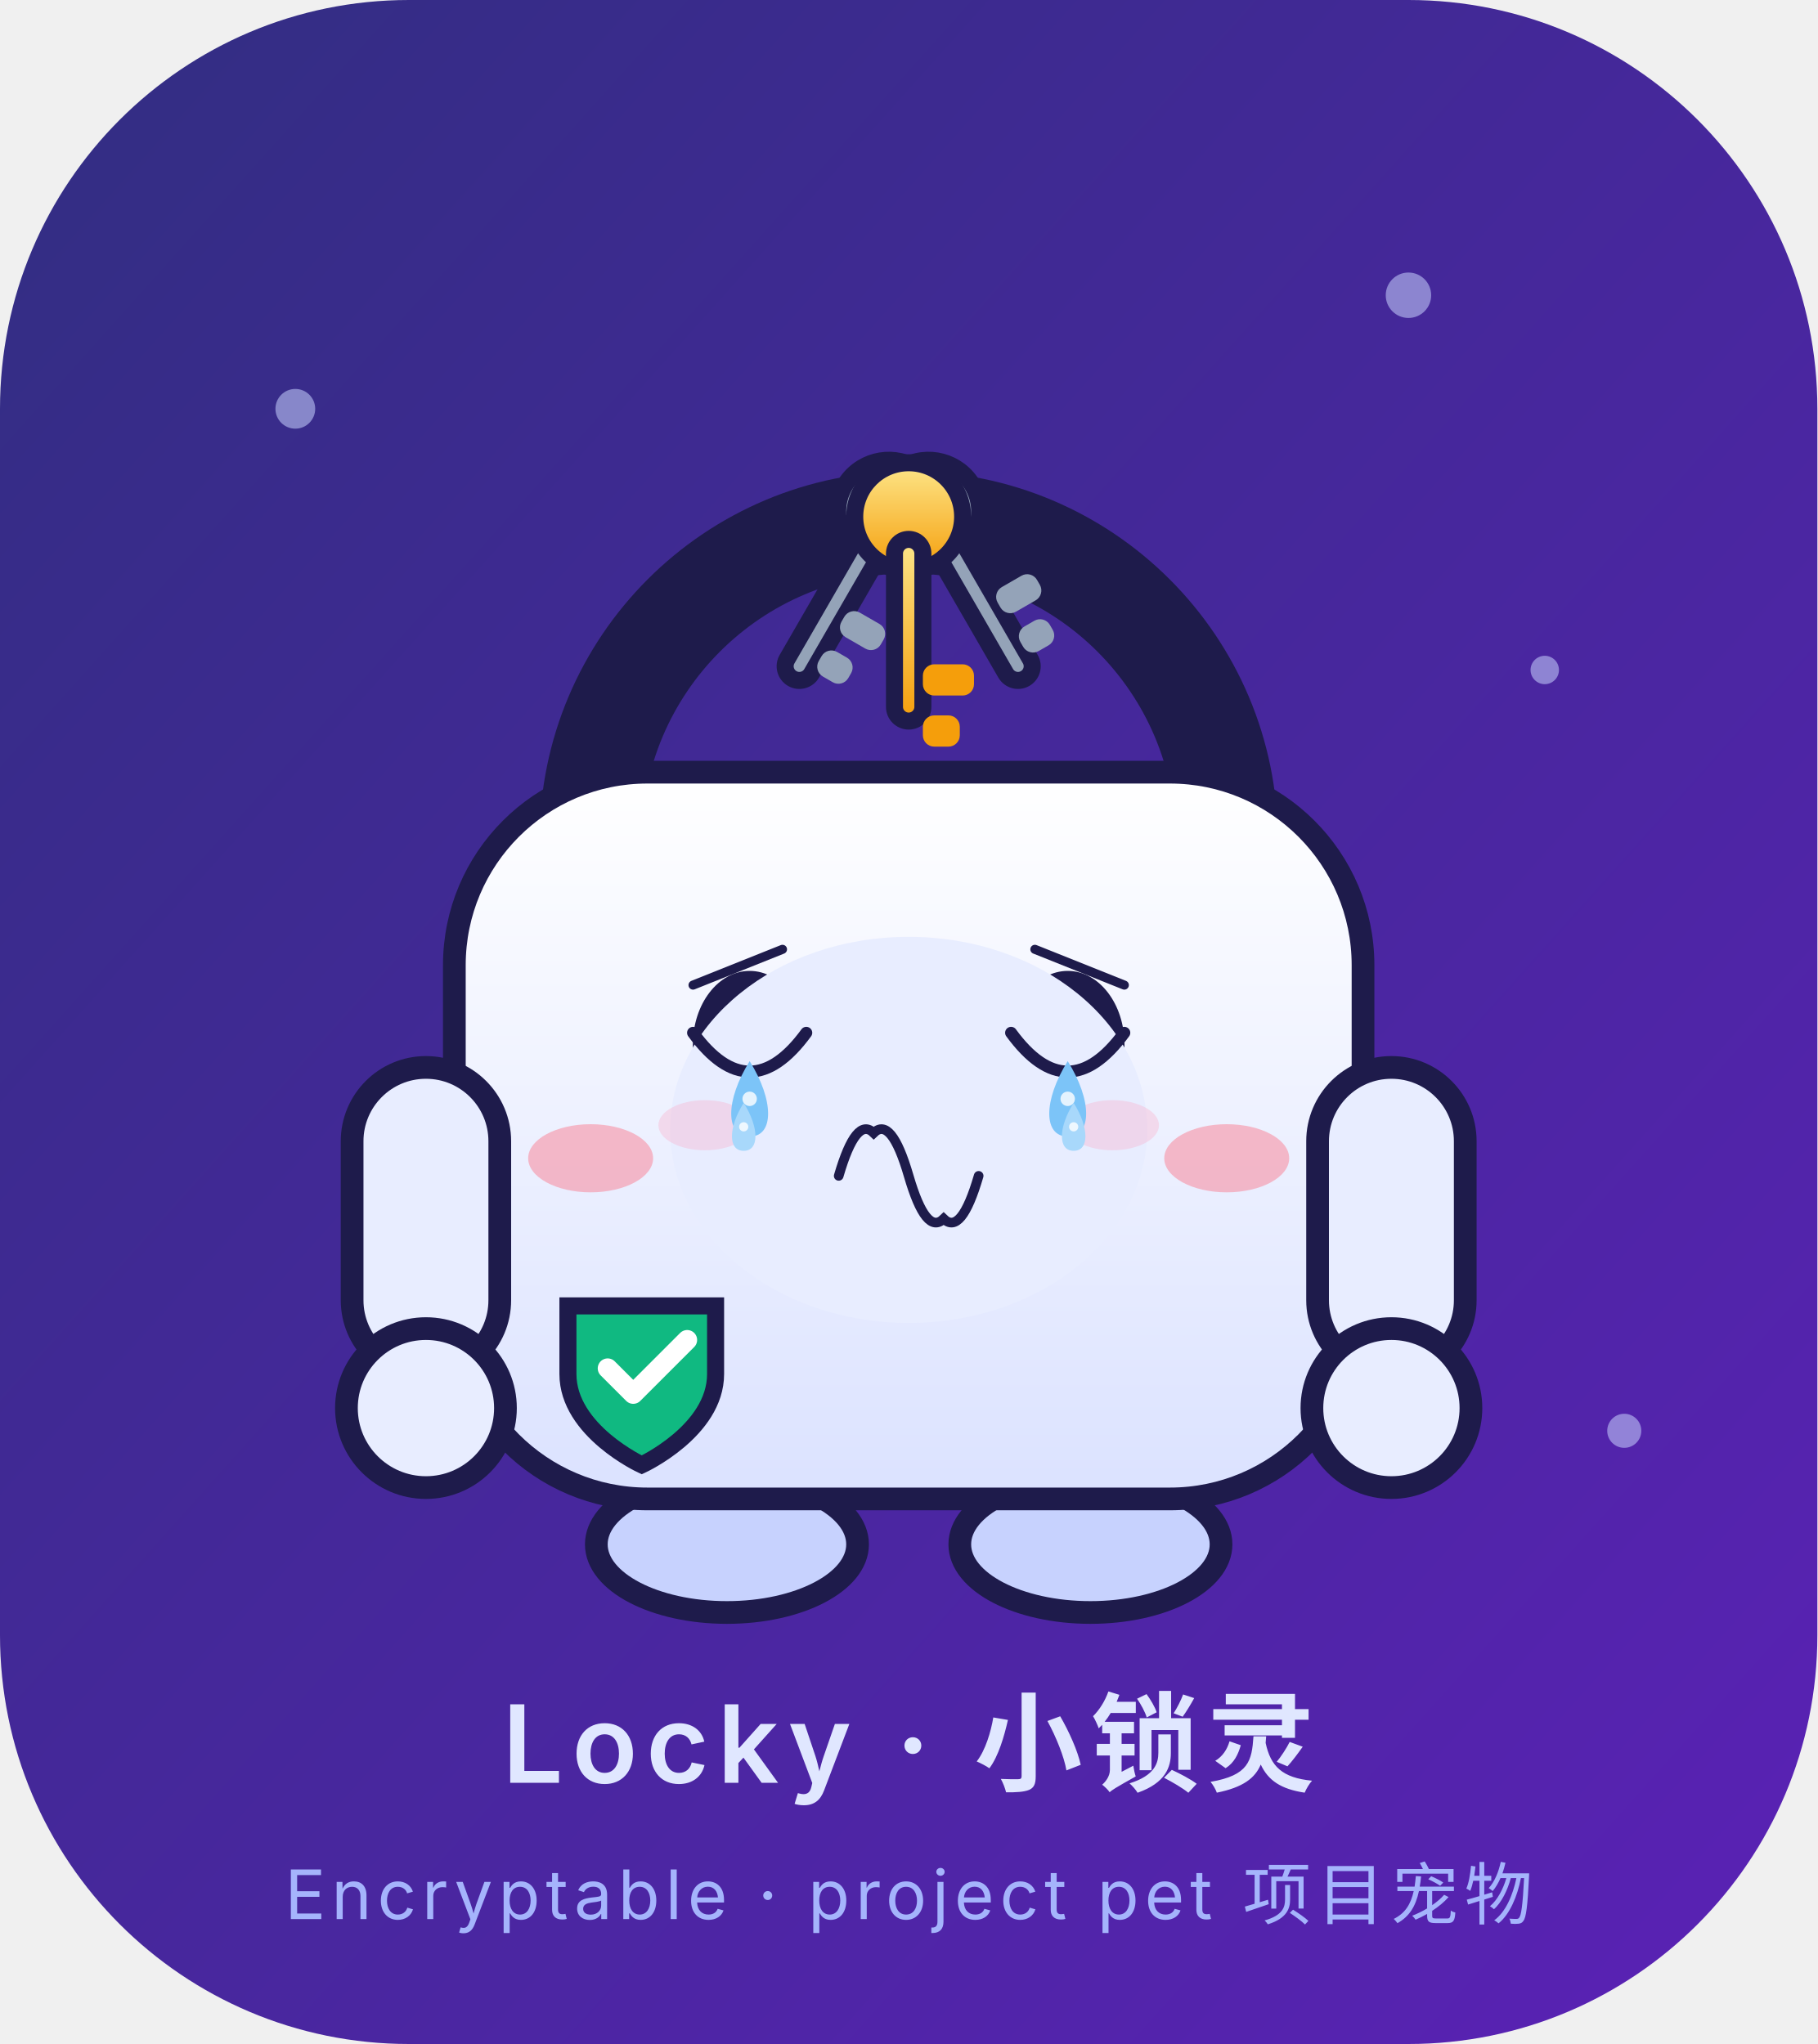
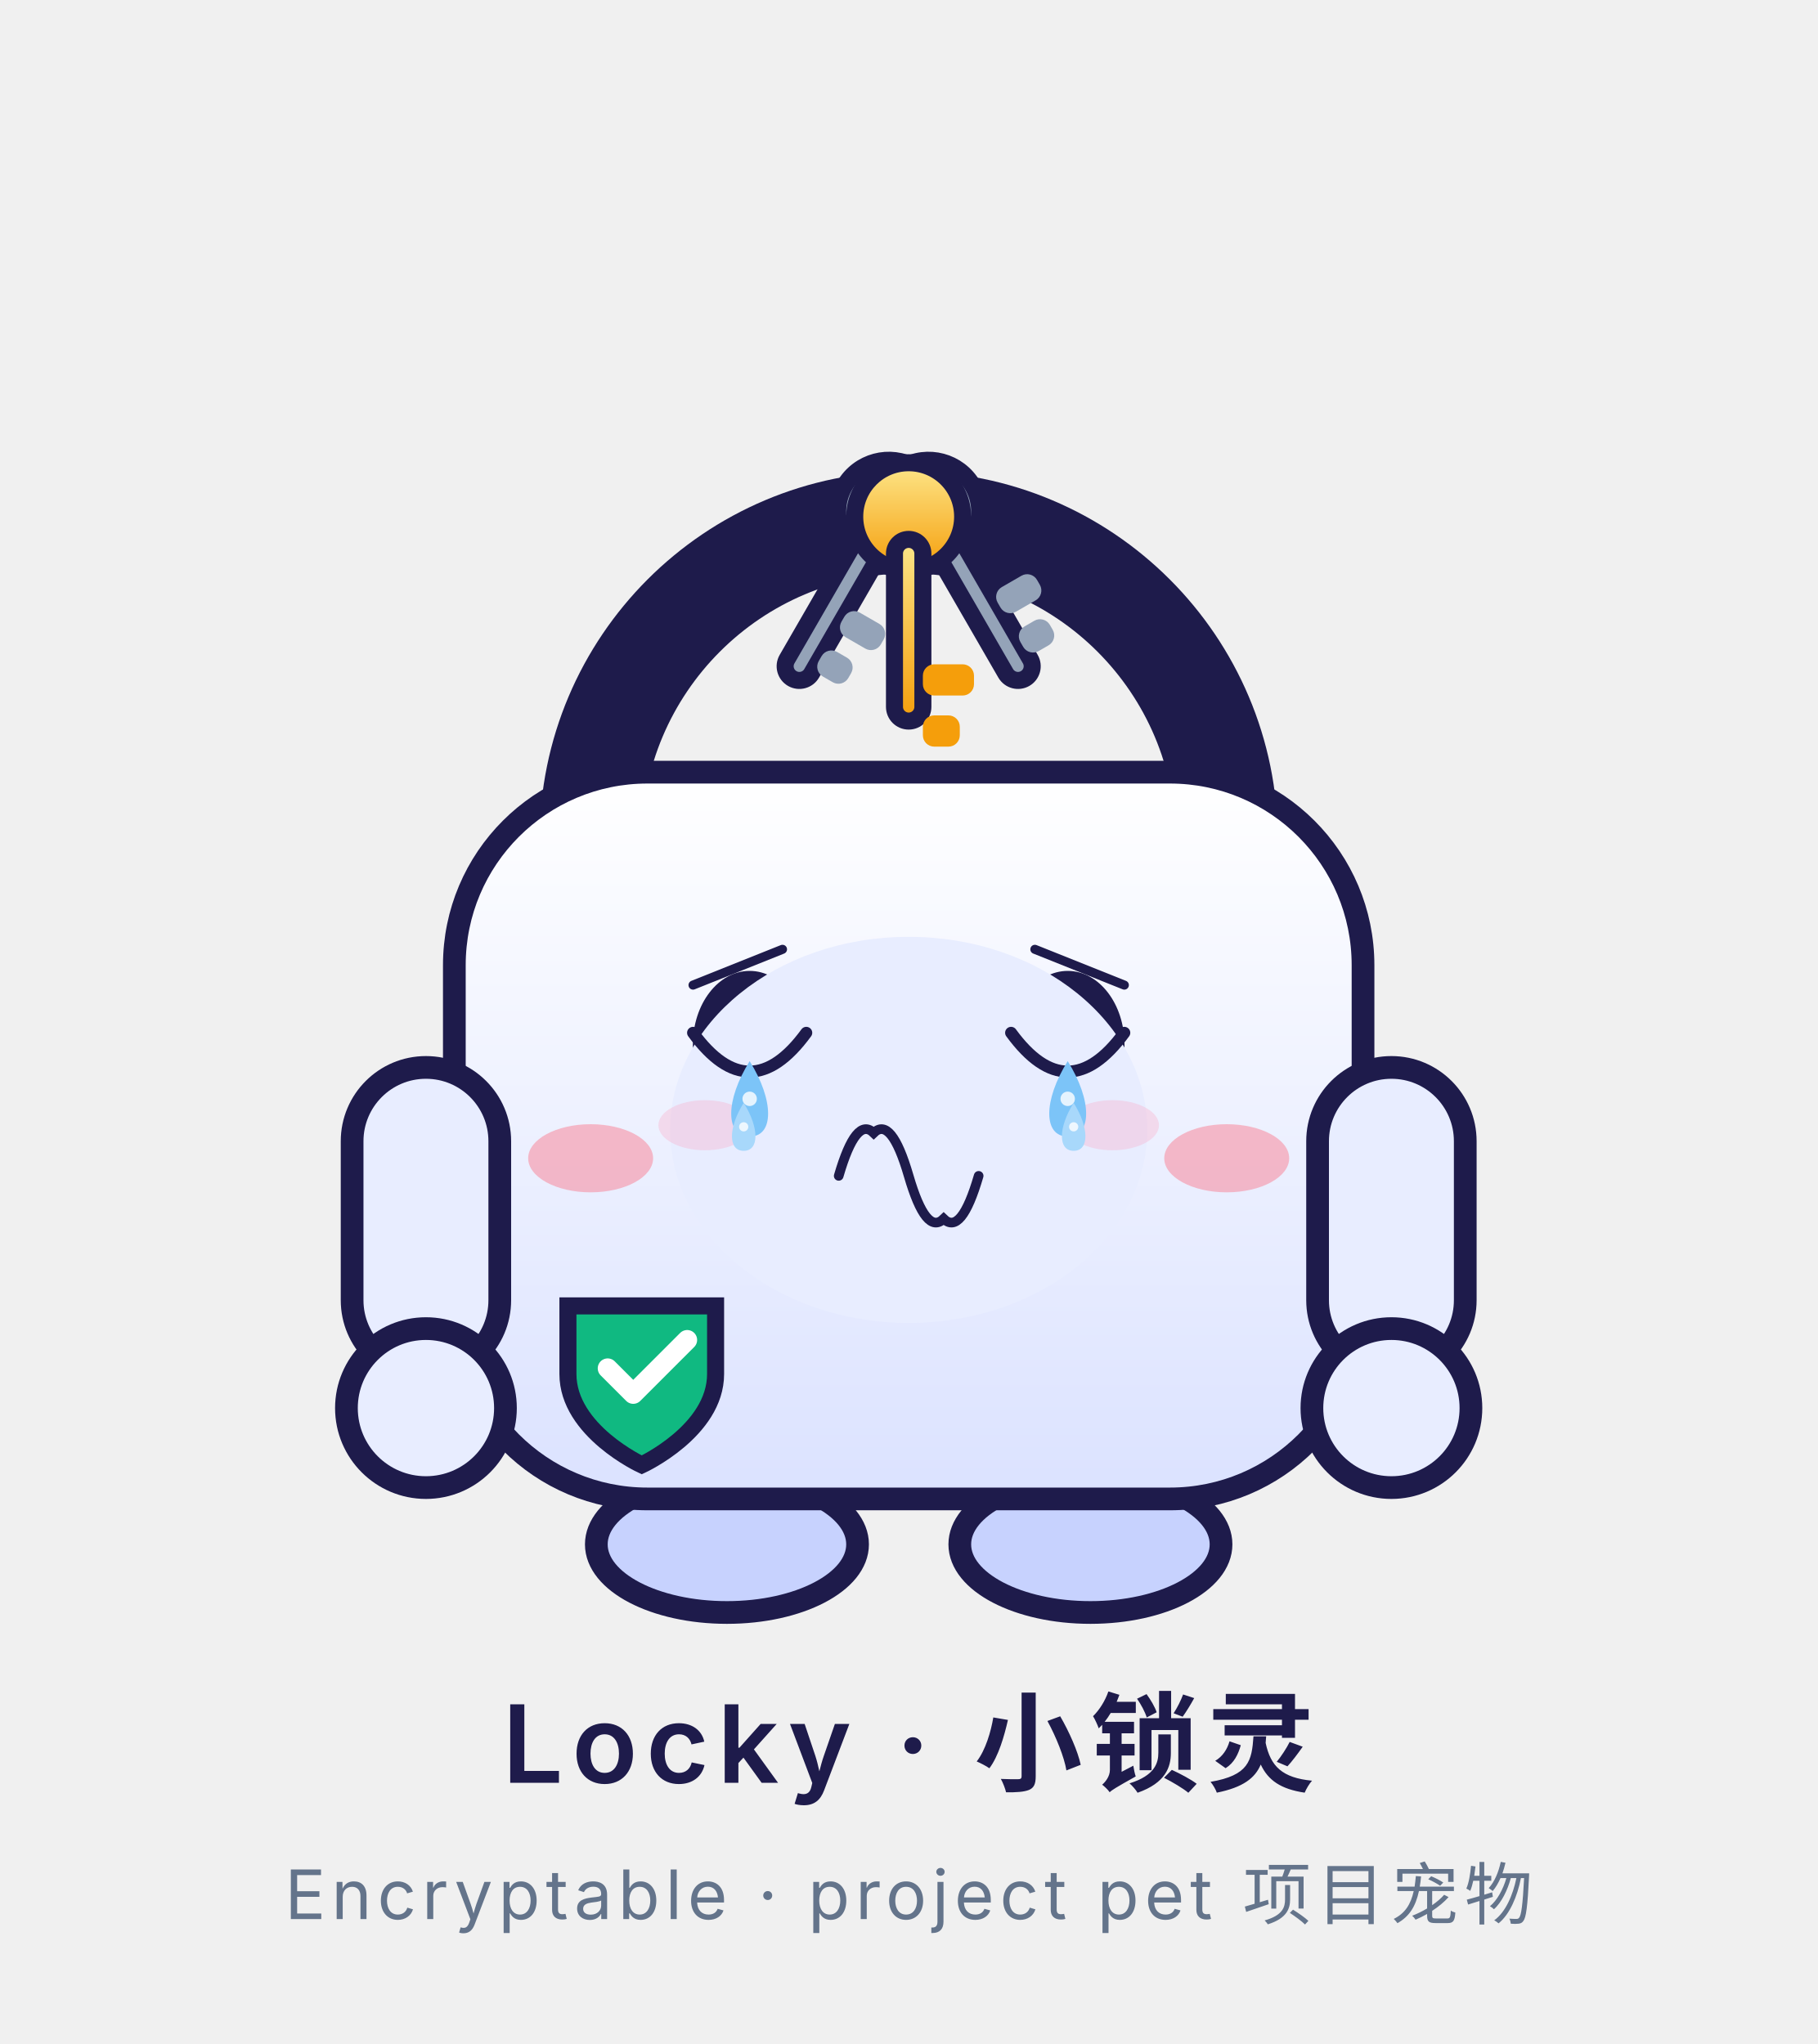
<svg xmlns="http://www.w3.org/2000/svg" viewBox="0 0 320 360" width="320" height="360" role="img" aria-label="Locky · 哭 Cry">
  <style>
.ex-motion { animation: ex-sob 0.9s ease-in-out infinite; transform-box: fill-box; transform-origin: 50% 50%; }
.ex-anim-tear { animation: ex-tear 1.8s ease-in infinite; transform-box: fill-box; transform-origin: center; }
.ex-anim-sweat { animation: ex-tear 1.5s ease-in infinite; transform-box: fill-box; transform-origin: center; }
.ex-anim-heart { animation: ex-heart 2.2s ease-out infinite; transform-box: fill-box; transform-origin: center; }
.ex-anim-spark { animation: ex-spark 1.9s ease-in-out infinite; transform-box: fill-box; transform-origin: center; }
.ex-anim-rain { animation: ex-rain 1.4s linear infinite; transform-box: fill-box; transform-origin: center; }
.ex-anim-confetti { animation: ex-confetti 2.4s linear infinite; transform-box: fill-box; transform-origin: center; }
.ex-anim-pulse { animation: ex-pulse 1.6s ease-in-out infinite; transform-box: fill-box; transform-origin: center; }
.ex-anim-knock { animation: ex-knock 0.55s ease-in-out infinite; transform-box: fill-box; transform-origin: center; }
.ex-anim-knockline { animation: ex-knockline 0.55s ease-out infinite; transform-box: fill-box; transform-origin: center; }
.ex-anim-palm { animation: ex-palm 0.9s ease-in-out infinite; transform-box: fill-box; transform-origin: center; }
.ex-anim-steam { animation: ex-steam 1.8s ease-out infinite; transform-box: fill-box; transform-origin: center; }
.ex-anim-shock { animation: ex-shock 0.5s ease-in-out infinite; transform-box: fill-box; transform-origin: center; }
.ex-anim-please { animation: ex-please 1.4s ease-in-out infinite; transform-box: fill-box; transform-origin: center; }
.ex-anim-drift { animation: ex-drift 4.5s ease-in-out infinite; transform-box: fill-box; transform-origin: center; }
@keyframes ex-sob { 0%,100% { transform: translateY(0); } 50% { transform: translateY(3.36px); } }
@keyframes ex-tear { 0% { transform: translateY(0); opacity: 0; } 18% { opacity: 1; } 100% { transform: translateY(11.55px); opacity: 0; } }
@keyframes ex-heart { 0% { transform: translateY(0) scale(.65); opacity: 0; } 20% { opacity: 1; } 100% { transform: translateY(-18.9px) scale(1.15); opacity: 0; } }
@keyframes ex-spark { 0%,100% { transform: scale(.6) rotate(0deg); opacity: .3; } 50% { transform: scale(1.15) rotate(25deg); opacity: 1; } }
@keyframes ex-rain { 0% { transform: translateY(0); opacity: 0; } 20% { opacity: 1; } 100% { transform: translateY(12.6px); opacity: 0; } }
@keyframes ex-confetti { 0% { transform: translateY(-4px) rotate(0deg); opacity: 1; } 100% { transform: translateY(16.8px) rotate(200deg); opacity: 0; } }
@keyframes ex-pulse { 0%,100% { transform: scale(1); opacity: .35; } 50% { transform: scale(1.18); opacity: .7; } }
@keyframes ex-knock { 0%,100% { transform: translateX(4.73px); } 35% { transform: translateX(0); } }
@keyframes ex-knockline { 0%,100% { transform: scaleX(.6); opacity: .35; } 35% { transform: scaleX(1); opacity: 1; } }
@keyframes ex-palm { 0%,100% { transform: translateY(0) rotate(0deg); } 50% { transform: translateY(-1.26px) rotate(-4deg); } }
@keyframes ex-steam { 0% { transform: translateY(0); opacity: .7; } 100% { transform: translateY(-9.45px); opacity: 0; } }
@keyframes ex-shock { 0%,100% { transform: scaleX(.7); opacity: .4; } 50% { transform: scaleX(1.25); opacity: 1; } }
@keyframes ex-please { 0%,100% { transform: translateY(0); } 50% { transform: translateY(-1.89px); } }
@keyframes ex-drift { 0%,100% { transform: translateY(0); } 50% { transform: translateY(-2.1px); } }
@media (prefers-reduced-motion: reduce) {
  .ex-motion, [class*="ex-anim-"] { animation: none !important; }
}
</style>
  <g class="ex-motion ex-cry">
    <g class="ex-base">
      <defs>
-         <linearGradient id="bg" x1="0" y1="0" x2="1" y2="1">
-           <stop offset="0" stop-color="#312E81" />
-           <stop offset="1" stop-color="#5B21B6" />
-         </linearGradient>
        <linearGradient id="body" x1="0" y1="0" x2="0" y2="1">
          <stop offset="0" stop-color="#FFFFFF" />
          <stop offset="1" stop-color="#DBE2FF" />
        </linearGradient>
        <linearGradient id="keyGold" x1="0" y1="0" x2="0" y2="1">
          <stop offset="0" stop-color="#FDE68A" />
          <stop offset="1" stop-color="#F59E0B" />
        </linearGradient>
      </defs>
-       <rect width="320" height="360" rx="72" fill="url(#bg)" />
-       <g opacity="0.55" fill="#C7D2FE">
-         <circle cx="52" cy="72" r="3.5" />
-         <circle cx="272" cy="118" r="2.5" />
-         <circle cx="248" cy="52" r="4" />
-         <circle cx="70" cy="228" r="2.5" />
-         <circle cx="286" cy="252" r="3" />
-       </g>
      <g transform="translate(0,-10)">
        <ellipse cx="128" cy="282" rx="23" ry="12" fill="#C7D2FE" stroke="#1E1B4B" stroke-width="4" />
        <ellipse cx="192" cy="282" rx="23" ry="12" fill="#C7D2FE" stroke="#1E1B4B" stroke-width="4" />
        <path d="M104 158 A56 56 0 0 1 216 158" fill="none" stroke="#1E1B4B" stroke-width="18" stroke-linecap="round" />
        <g transform="rotate(-30 160 94)">
          <circle cx="160" cy="101" r="9" fill="#94A3B8" stroke="#1E1B4B" stroke-width="3" />
          <rect x="157.5" y="105" width="5" height="30" rx="2.5" fill="#94A3B8" stroke="#1E1B4B" stroke-width="3" />
          <rect x="162.5" y="119" width="8" height="5" rx="2" fill="#94A3B8" />
          <rect x="162.5" y="127" width="6" height="5" rx="2" fill="#94A3B8" />
        </g>
        <g transform="rotate(30 160 94)">
          <circle cx="160" cy="101" r="9" fill="#94A3B8" stroke="#1E1B4B" stroke-width="3" />
          <rect x="157.5" y="105" width="5" height="30" rx="2.5" fill="#94A3B8" stroke="#1E1B4B" stroke-width="3" />
          <rect x="162.5" y="119" width="8" height="5" rx="2" fill="#94A3B8" />
          <rect x="162.5" y="127" width="6" height="5" rx="2" fill="#94A3B8" />
        </g>
        <g>
          <circle cx="160" cy="101" r="9.5" fill="url(#keyGold)" stroke="#1E1B4B" stroke-width="3" />
          <rect x="157.5" y="105" width="5" height="32" rx="2.5" fill="url(#keyGold)" stroke="#1E1B4B" stroke-width="3" />
          <rect x="162.5" y="127" width="9" height="5.5" rx="2" fill="#F59E0B" />
          <rect x="162.5" y="136" width="6.5" height="5.5" rx="2" fill="#F59E0B" />
        </g>
        <rect x="80" y="146" width="160" height="128" rx="34" fill="url(#body)" stroke="#1E1B4B" stroke-width="4" />
        <rect x="62" y="198" width="26" height="54" rx="13" fill="#E8EDFF" stroke="#1E1B4B" stroke-width="4" />
        <rect x="232" y="198" width="26" height="54" rx="13" fill="#E8EDFF" stroke="#1E1B4B" stroke-width="4" />
        <circle cx="75" cy="258" r="14" fill="#E8EDFF" stroke="#1E1B4B" stroke-width="4" />
        <circle cx="245" cy="258" r="14" fill="#E8EDFF" stroke="#1E1B4B" stroke-width="4" />
        <path d="M100 240 h26 v12 c0 10 -13 16 -13 16 s-13 -6 -13 -16 z" fill="#10B981" stroke="#1E1B4B" stroke-width="3" />
        <path d="M107 251 l4.5 4.5 l9.5 -9.5" fill="none" stroke="#FFFFFF" stroke-width="3.5" stroke-linecap="round" stroke-linejoin="round" />
        <ellipse cx="132" cy="194" rx="10" ry="13" fill="#1E1B4B" />
        <ellipse cx="188" cy="194" rx="10" ry="13" fill="#1E1B4B" />
        <circle cx="135.5" cy="189" r="3.2" fill="#FFFFFF" />
        <circle cx="184.5" cy="189" r="3.2" fill="#FFFFFF" />
        <ellipse cx="104" cy="214" rx="11" ry="6" fill="#FB7185" opacity="0.45" />
        <ellipse cx="216" cy="214" rx="11" ry="6" fill="#FB7185" opacity="0.45" />
        <circle cx="160" cy="214" r="10.5" fill="#1E1B4B" />
        <path d="M153.5 220 h13 l4 15 h-21 z" fill="#1E1B4B" />
      </g>
-       <text x="160" y="314" text-anchor="middle" font-family="ui-sans-serif,-apple-system,'Segoe UI','Noto Sans SC','Microsoft YaHei',sans-serif" font-size="19" font-weight="600" fill="#E0E7FF" letter-spacing="1.5">Locky · 小锁灵</text>
-       <text x="160" y="338" text-anchor="middle" font-family="ui-sans-serif,-apple-system,'Segoe UI','Noto Sans SC','Microsoft YaHei',sans-serif" font-size="12" fill="#A5B4FC" letter-spacing="1">Encryptable · project pet 项目宠物</text>
+       <text x="160" y="314" text-anchor="middle" font-family="ui-sans-serif,-apple-system,'Segoe UI','Noto Sans SC','Microsoft YaHei',sans-serif" font-size="19" font-weight="600" fill="#1E1B4B" letter-spacing="1.5">Locky · 小锁灵</text>
+       <text x="160" y="338" text-anchor="middle" font-family="ui-sans-serif,-apple-system,'Segoe UI','Noto Sans SC','Microsoft YaHei',sans-serif" font-size="12" fill="#64748B" letter-spacing="1">Encryptable · project pet 项目宠物</text>
    </g>
    <g class="ex-face">
      <ellipse cx="160" cy="199" rx="42" ry="34" fill="#E8EDFF" />
      <path d="M 122.03,173.5 L 137.78,167.2" stroke="#1E1B4B" stroke-width="1.6" stroke-linecap="round" />
      <path d="M 197.97,173.5 L 182.22,167.2" stroke="#1E1B4B" stroke-width="1.6" stroke-linecap="round" />
      <path d="M 122.03,181.9 Q 132,195.55 141.97,181.9" fill="none" stroke="#1E1B4B" stroke-width="2.1" stroke-linecap="round" />
      <path d="M 178.03,181.9 Q 188,195.55 197.97,181.9" fill="none" stroke="#1E1B4B" stroke-width="2.1" stroke-linecap="round" />
      <path d="M 147.68,207.1 Q 150.76,196.52 153.84,199.54 Q 156.92,196.52 160,207.1 Q 163.08,217.68 166.16,214.66 Q 169.24,217.68 172.32,207.1" fill="none" stroke="#1E1B4B" stroke-width="1.7" stroke-linecap="round" />
      <ellipse cx="124.12" cy="198.18" rx="8.19" ry="4.41" fill="#FF8FB3" opacity="0.25" />
      <ellipse cx="195.88" cy="198.18" rx="8.19" ry="4.41" fill="#FF8FB3" opacity="0.25" />
      <g transform="translate(0 0)">
        <path class="ex-anim-tear" style="animation-delay:0.0s" d="M 132,186.89 C 136.33,193.82 136.33,200.17 132,200.17 C 127.67,200.17 127.67,193.82 132,186.89 Z" fill="#7CC4F8" />
        <circle cx="132" cy="193.53" r="1.27" fill="#FFFFFF" opacity=".8" />
      </g>
      <g transform="translate(0 0)">
        <path class="ex-anim-tear" style="animation-delay:0.55s" d="M 188,186.89 C 192.33,193.82 192.33,200.17 188,200.17 C 183.67,200.17 183.67,193.82 188,186.89 Z" fill="#7CC4F8" />
        <circle cx="188" cy="193.53" r="1.27" fill="#FFFFFF" opacity=".8" />
      </g>
      <g transform="translate(0 0)">
        <path class="ex-anim-tear" style="animation-delay:0.9s" d="M 130.95,194.24 C 133.71,198.65 133.71,202.69 130.95,202.69 C 128.19,202.69 128.19,198.65 130.95,194.24 Z" fill="#A8D8FB" />
        <circle cx="130.95" cy="198.46" r="0.81" fill="#FFFFFF" opacity=".8" />
      </g>
      <g transform="translate(0 0)">
        <path class="ex-anim-tear" style="animation-delay:1.35s" d="M 189.05,194.24 C 191.81,198.65 191.81,202.69 189.05,202.69 C 186.29,202.69 186.29,198.65 189.05,194.24 Z" fill="#A8D8FB" />
        <circle cx="189.05" cy="198.46" r="0.81" fill="#FFFFFF" opacity=".8" />
      </g>
    </g>
  </g>
</svg>
